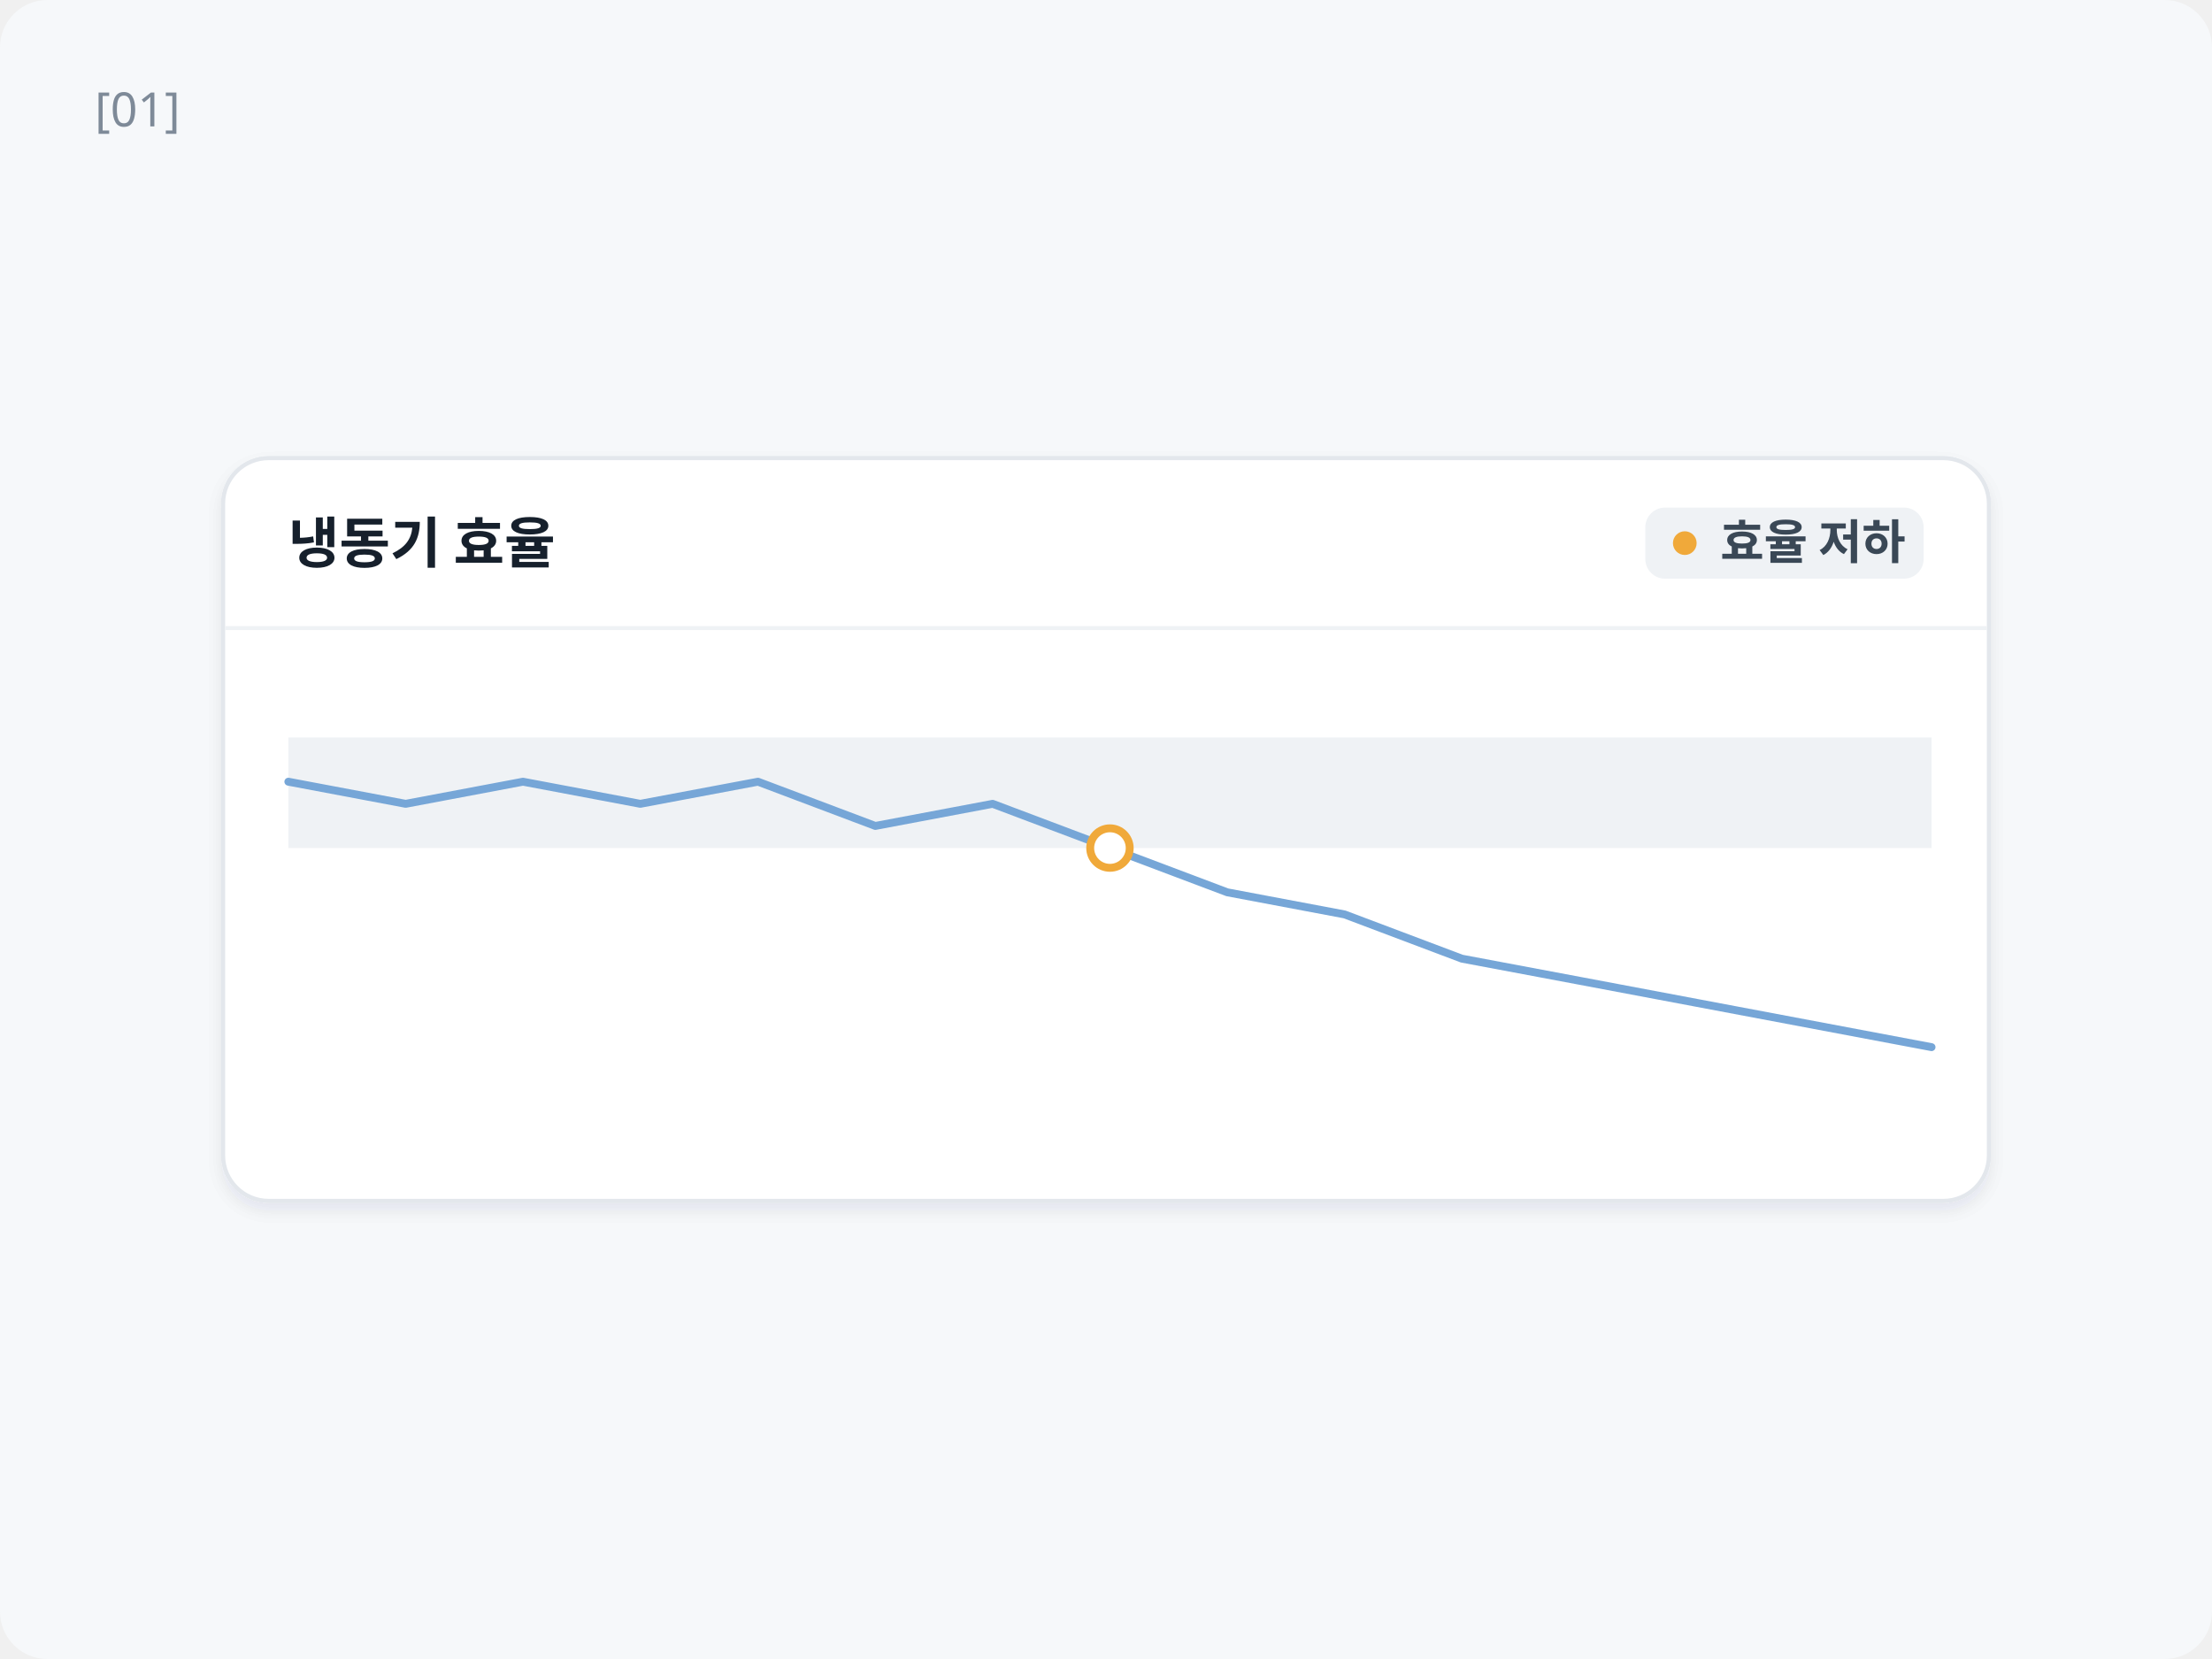
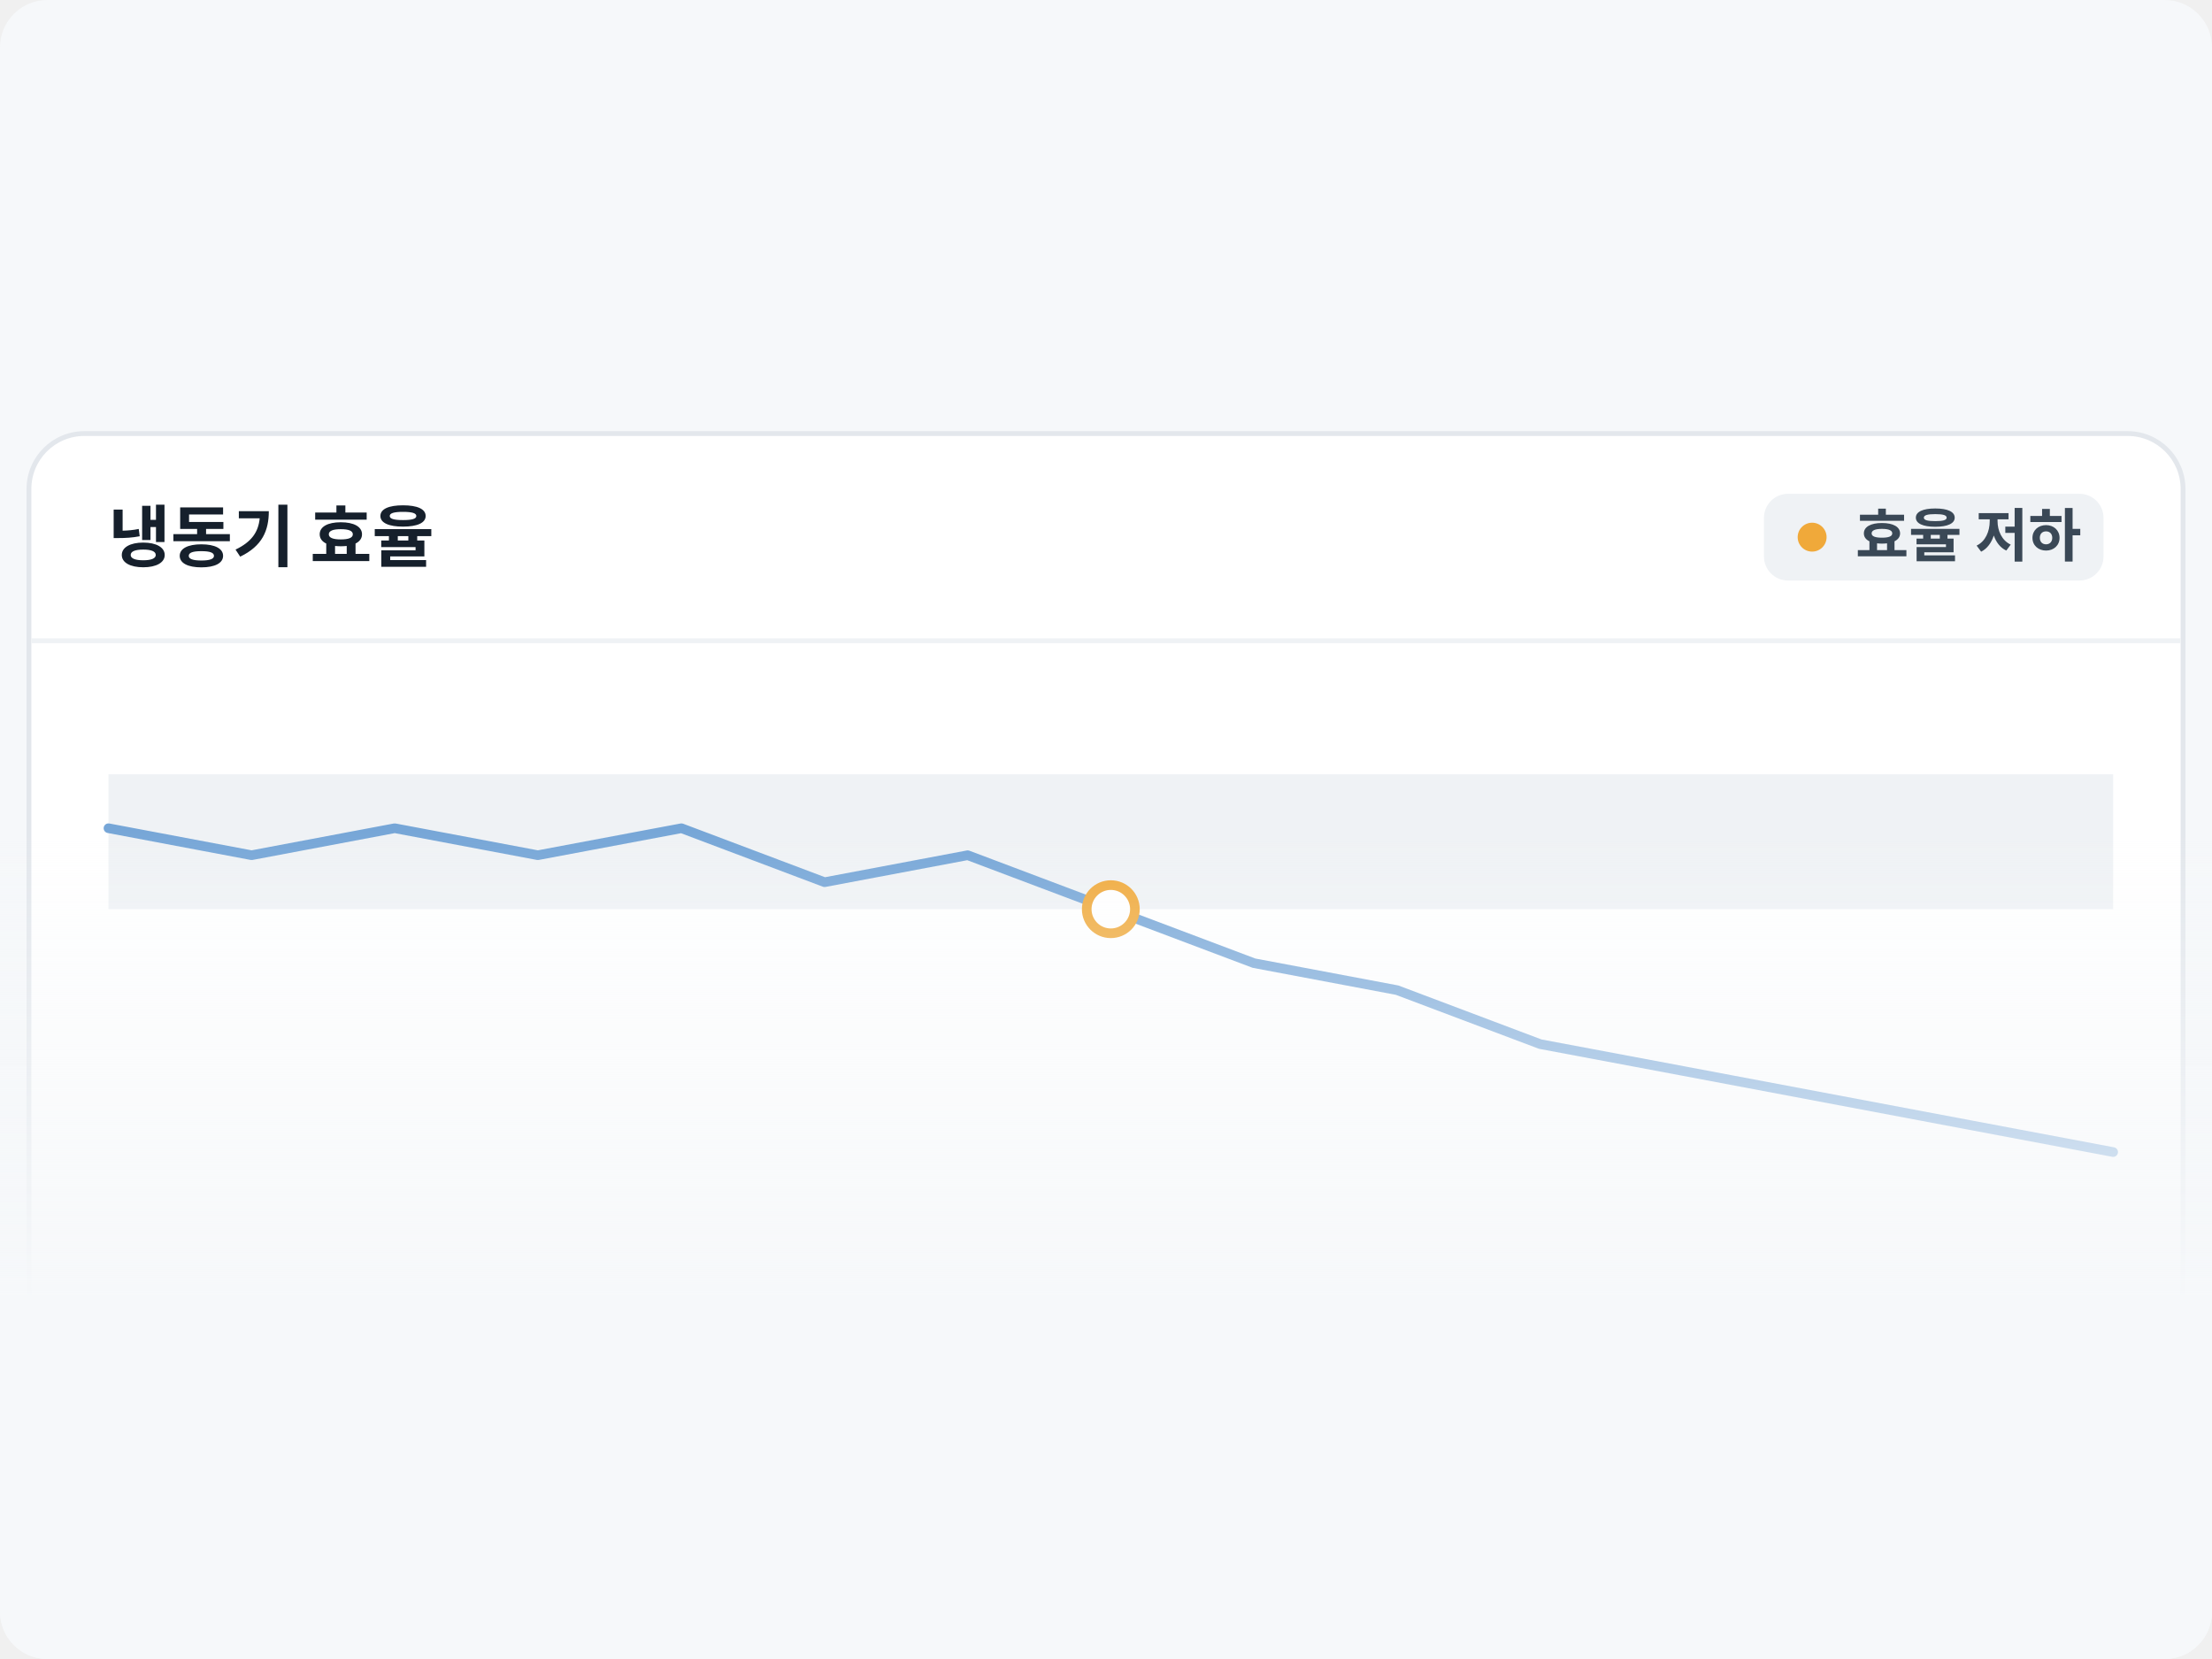
<svg xmlns="http://www.w3.org/2000/svg" width="560" height="420" viewBox="0 0 560 420" fill="none">
  <defs>
-     <filter id="sh1" x="-20%" y="-20%" width="140%" height="160%">
-       <feDropShadow in="SourceGraphic" result="s0" dx="0" dy="16" stdDeviation="16" flood-color="#010E50" flood-opacity="0.08" />
-       <feDropShadow in="SourceGraphic" result="s1" dx="0" dy="2" stdDeviation="2" flood-color="#010E50" flood-opacity="0.04" />
-       <feMerge>
-         <feMergeNode in="s0" />
-         <feMergeNode in="s1" />
-       </feMerge>
-     </filter>
+     <linearGradient id="fade0" x1="0" y1="210" x2="0" y2="330" gradientUnits="userSpaceOnUse">
+       <stop offset="0" stop-color="#F6F8FA" stop-opacity="0" />
+       <stop offset="0.5" stop-color="#F6F8FA" stop-opacity="0.5" />
+       <stop offset="1" stop-color="#F6F8FA" stop-opacity="1" />
+     </linearGradient>
    <clipPath id="card">
      <rect width="560" height="420" rx="12" />
    </clipPath>
  </defs>
  <g clip-path="url(#card)">
    <rect x="0" y="0" width="560" height="420" rx="12" fill="#F6F8FA" />
-     <text x="24" y="32" font-family="JetBrains Mono" font-size="12" font-weight="400" fill="#7E8A98">[01]</text>
-     <rect x="56.5" y="116" width="447" height="188" rx="11.5" fill="#FFFFFF" stroke="#E3E7EC" stroke-width="1" filter="url(#sh1)" />
-     <line x1="57" y1="159" x2="503" y2="159" stroke="#EFF2F5" stroke-width="1" />
-     <text x="73" y="142.5" font-family="Pretendard" font-size="14" font-weight="600" fill="#16202C">냉동기 효율</text>
-     <rect x="416.53" y="128.5" width="70.47" height="18" rx="5" fill="#EFF2F5" />
-     <rect x="423.53" y="134.5" width="6" height="6" rx="3" fill="#F0A93A" />
-     <text x="435.53" y="141.5" font-family="Pretendard" font-size="12" font-weight="600" fill="#3A4856">효율 저하</text>
-     <g transform="translate(73 175.5) scale(1 1)">
-       <rect x="0" y="11.2" width="416" height="28.0" fill="#EFF2F5" />
-       <path d="M0.0 22.4 L29.7 28.0 L59.4 22.4 L89.1 28.0 L118.9 22.4 L148.6 33.6 L178.3 28.0 L208.0 39.2 L237.7 50.4 L267.4 56.0 L297.1 67.2 L326.9 72.8 L356.6 78.4 L386.3 84.0 L416.0 89.6" fill="none" stroke="#76A6D7" stroke-width="2" stroke-linejoin="round" stroke-linecap="round" />
-       <circle cx="208.0" cy="39.2" r="5" fill="#FFFFFF" stroke="#F0A93A" stroke-width="2" />
+     <g transform="translate(0 14.00)">
+       <g transform="translate(-61.60 -45.76) scale(1.22)">
+         <rect x="56.5" y="116" width="447" height="188" rx="11.5" fill="#FFFFFF" stroke="#E3E7EC" stroke-width="1" />
+         <line x1="57" y1="159" x2="503" y2="159" stroke="#EFF2F5" stroke-width="1" />
+         <text x="73" y="142.5" font-family="Pretendard" font-size="14" font-weight="600" fill="#16202C">냉동기 효율</text>
+         <rect x="416.53" y="128.5" width="70.47" height="18" rx="5" fill="#EFF2F5" />
+         <rect x="423.53" y="134.5" width="6" height="6" rx="3" fill="#F0A93A" />
+         <text x="435.53" y="141.5" font-family="Pretendard" font-size="12" font-weight="600" fill="#3A4856">효율 저하</text>
+         <g transform="translate(73 175.5) scale(1 1)">
+           <rect x="0" y="11.2" width="416" height="28.0" fill="#EFF2F5" />
+           <path d="M0.0 22.4 L29.7 28.0 L59.4 22.4 L89.1 28.0 L118.9 22.4 L148.6 33.6 L178.3 28.0 L208.0 39.2 L237.7 50.4 L267.4 56.0 L297.1 67.2 L326.9 72.8 L356.6 78.4 L386.3 84.0 L416.0 89.6" fill="none" stroke="#76A6D7" stroke-width="2" stroke-linejoin="round" stroke-linecap="round" />
+           <circle cx="208.0" cy="39.2" r="5" fill="#FFFFFF" stroke="#F0A93A" stroke-width="2" />
+         </g>
+       </g>
    </g>
+     <rect x="0" y="210" width="560" height="210" fill="url(#fade0)" />
  </g>
</svg>
